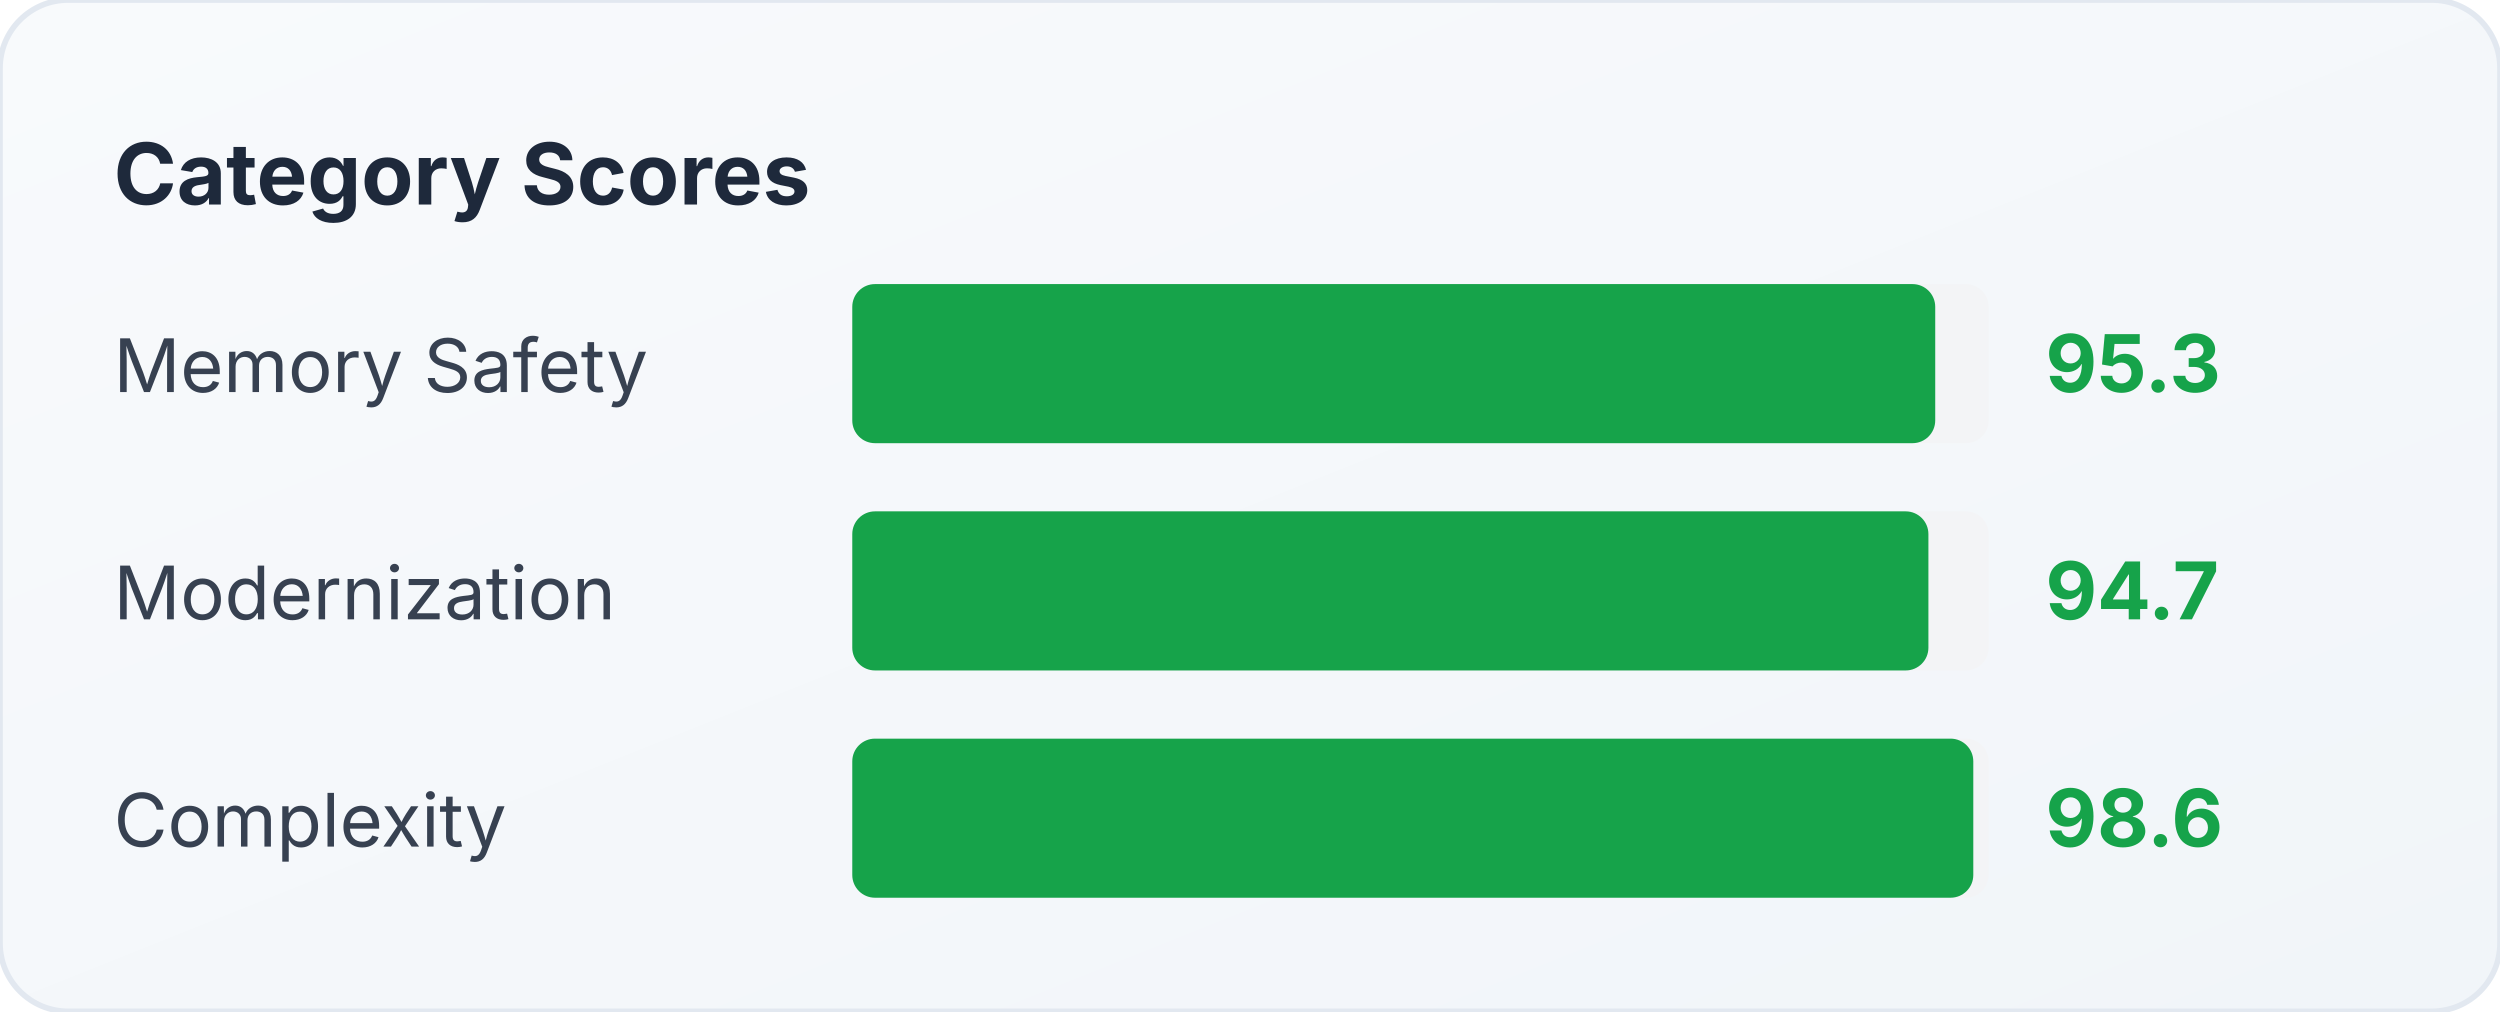
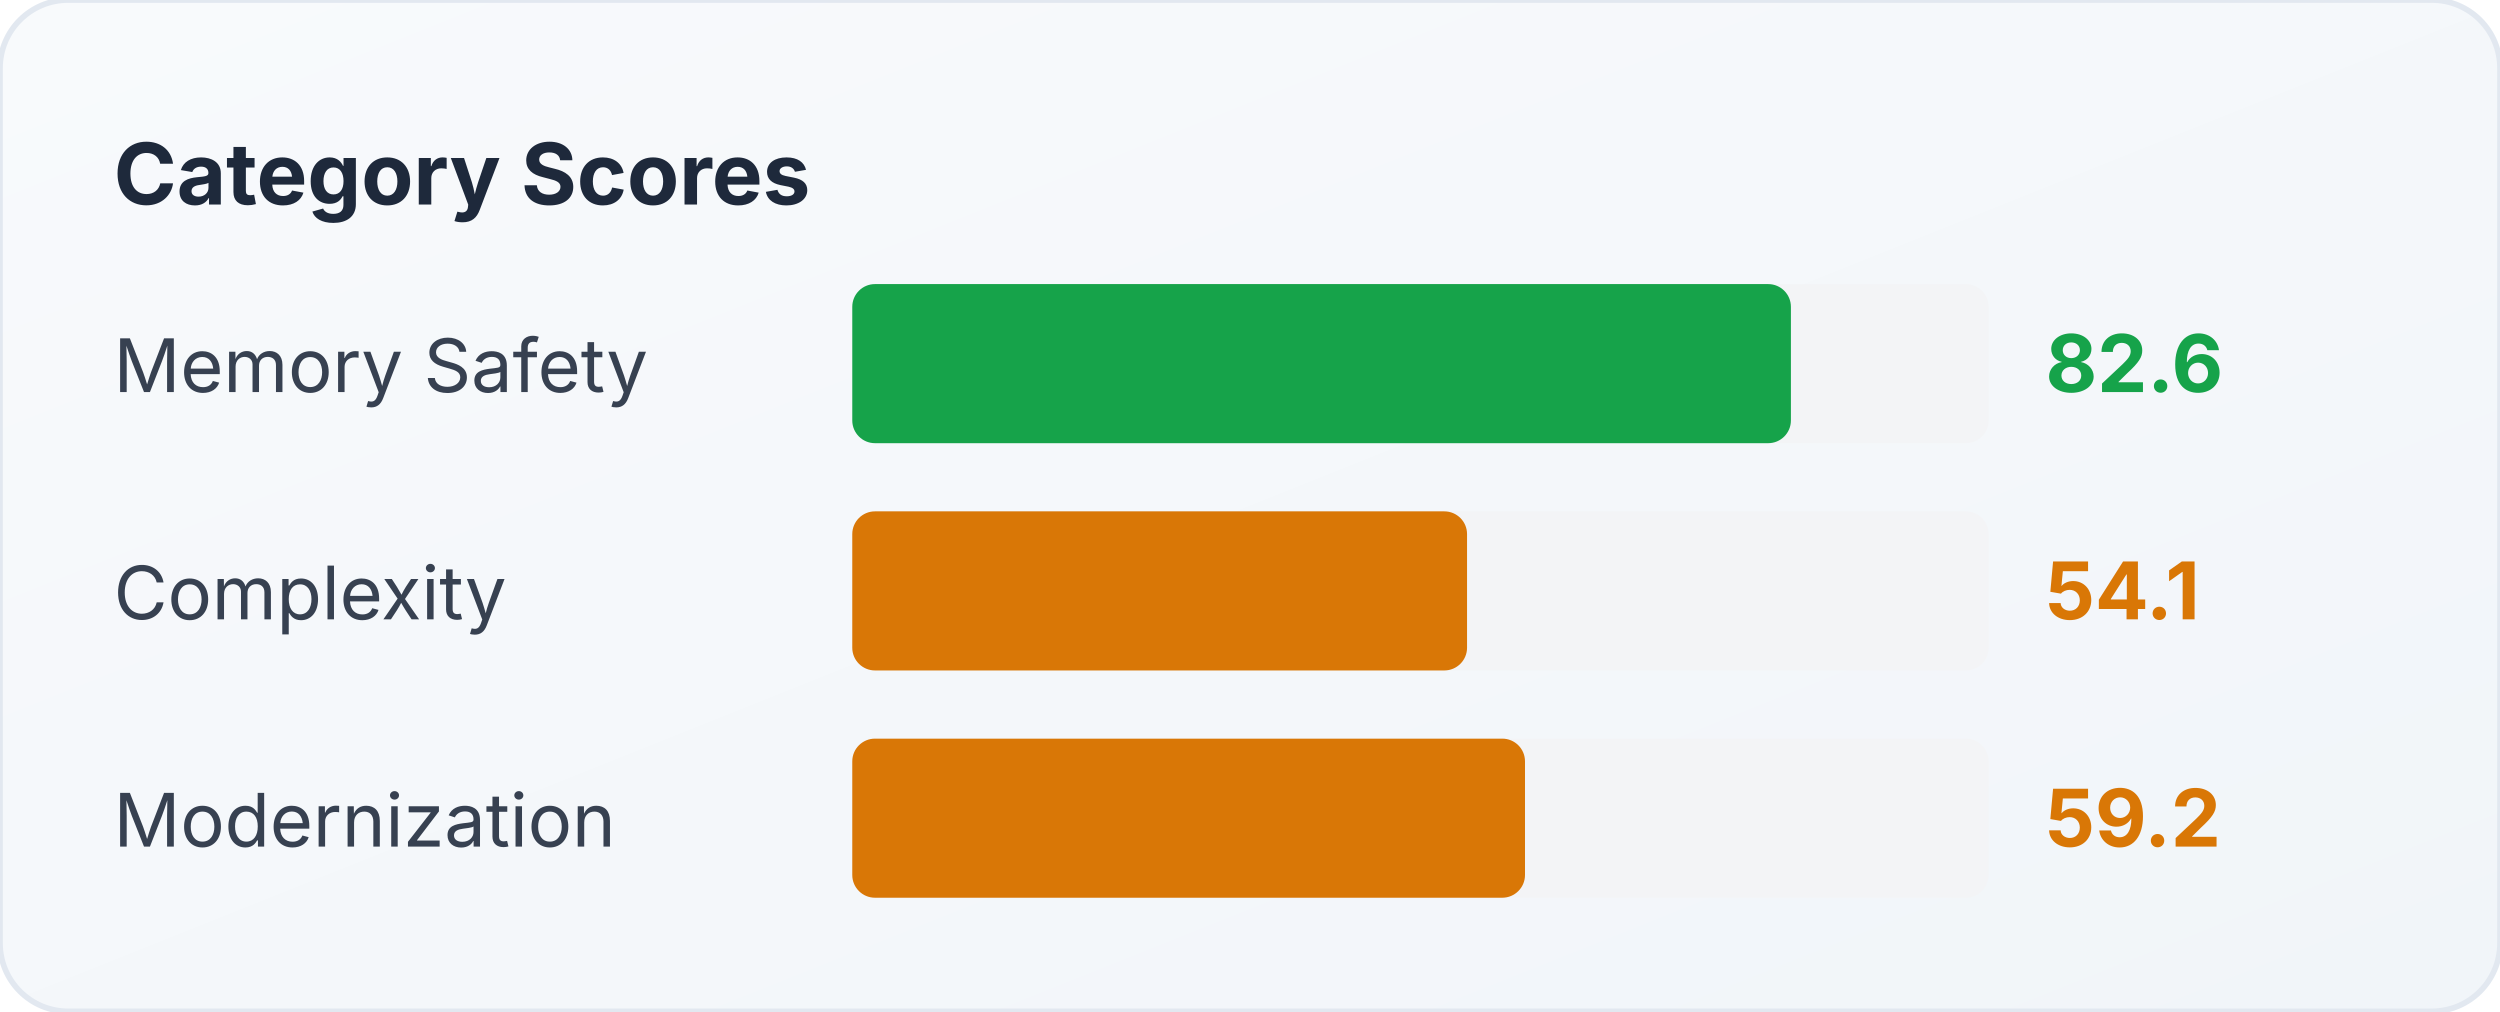
<svg xmlns="http://www.w3.org/2000/svg" viewBox="0 0 440 178" width="440" height="178">
  <defs>
    <linearGradient id="bg-grad2" x1="0" y1="0" x2="1" y2="1">
      <stop offset="0%" stop-color="#f8fafc" />
      <stop offset="100%" stop-color="#f1f5f9" />
    </linearGradient>
  </defs>
  <rect width="440" height="178" rx="12" fill="url(#bg-grad2)" stroke="#e2e8f0" stroke-width="1" />
  <text x="20" y="36" font-family="system-ui, -apple-system, sans-serif" font-size="15" font-weight="700" fill="#1e293b">Category Scores</text>
  <text x="20" y="69.0" font-family="system-ui, -apple-system, sans-serif" font-size="13" fill="#374151">Memory Safety</text>
  <rect x="150" y="50" width="200" height="28" rx="4" fill="#f3f4f6" />
-   <rect x="150" y="50" width="190.6" height="28" rx="4" fill="#16a34a" />
-   <text x="360" y="69.0" font-family="system-ui, -apple-system, sans-serif" font-size="14" font-weight="700" fill="#16a34a">95.3</text>
-   <text x="20" y="109.0" font-family="system-ui, -apple-system, sans-serif" font-size="13" fill="#374151">Modernization</text>
+   <rect x="150" y="50" width="165.2" height="28" rx="4" fill="#16a34a" />
+   <text x="360" y="69.0" font-family="system-ui, -apple-system, sans-serif" font-size="14" font-weight="700" fill="#16a34a">82.6</text>
+   <text x="20" y="109.0" font-family="system-ui, -apple-system, sans-serif" font-size="13" fill="#374151">Complexity</text>
  <rect x="150" y="90" width="200" height="28" rx="4" fill="#f3f4f6" />
-   <rect x="150" y="90" width="189.4" height="28" rx="4" fill="#16a34a" />
-   <text x="360" y="109.0" font-family="system-ui, -apple-system, sans-serif" font-size="14" font-weight="700" fill="#16a34a">94.7</text>
-   <text x="20" y="149.0" font-family="system-ui, -apple-system, sans-serif" font-size="13" fill="#374151">Complexity</text>
+   <rect x="150" y="90" width="108.2" height="28" rx="4" fill="#d97706" />
+   <text x="360" y="109.0" font-family="system-ui, -apple-system, sans-serif" font-size="14" font-weight="700" fill="#d97706">54.1</text>
+   <text x="20" y="149.0" font-family="system-ui, -apple-system, sans-serif" font-size="13" fill="#374151">Modernization</text>
  <rect x="150" y="130" width="200" height="28" rx="4" fill="#f3f4f6" />
-   <rect x="150" y="130" width="197.3" height="28" rx="4" fill="#16a34a" />
-   <text x="360" y="149.0" font-family="system-ui, -apple-system, sans-serif" font-size="14" font-weight="700" fill="#16a34a">98.6</text>
+   <rect x="150" y="130" width="118.4" height="28" rx="4" fill="#d97706" />
+   <text x="360" y="149.0" font-family="system-ui, -apple-system, sans-serif" font-size="14" font-weight="700" fill="#d97706">59.2</text>
</svg>
